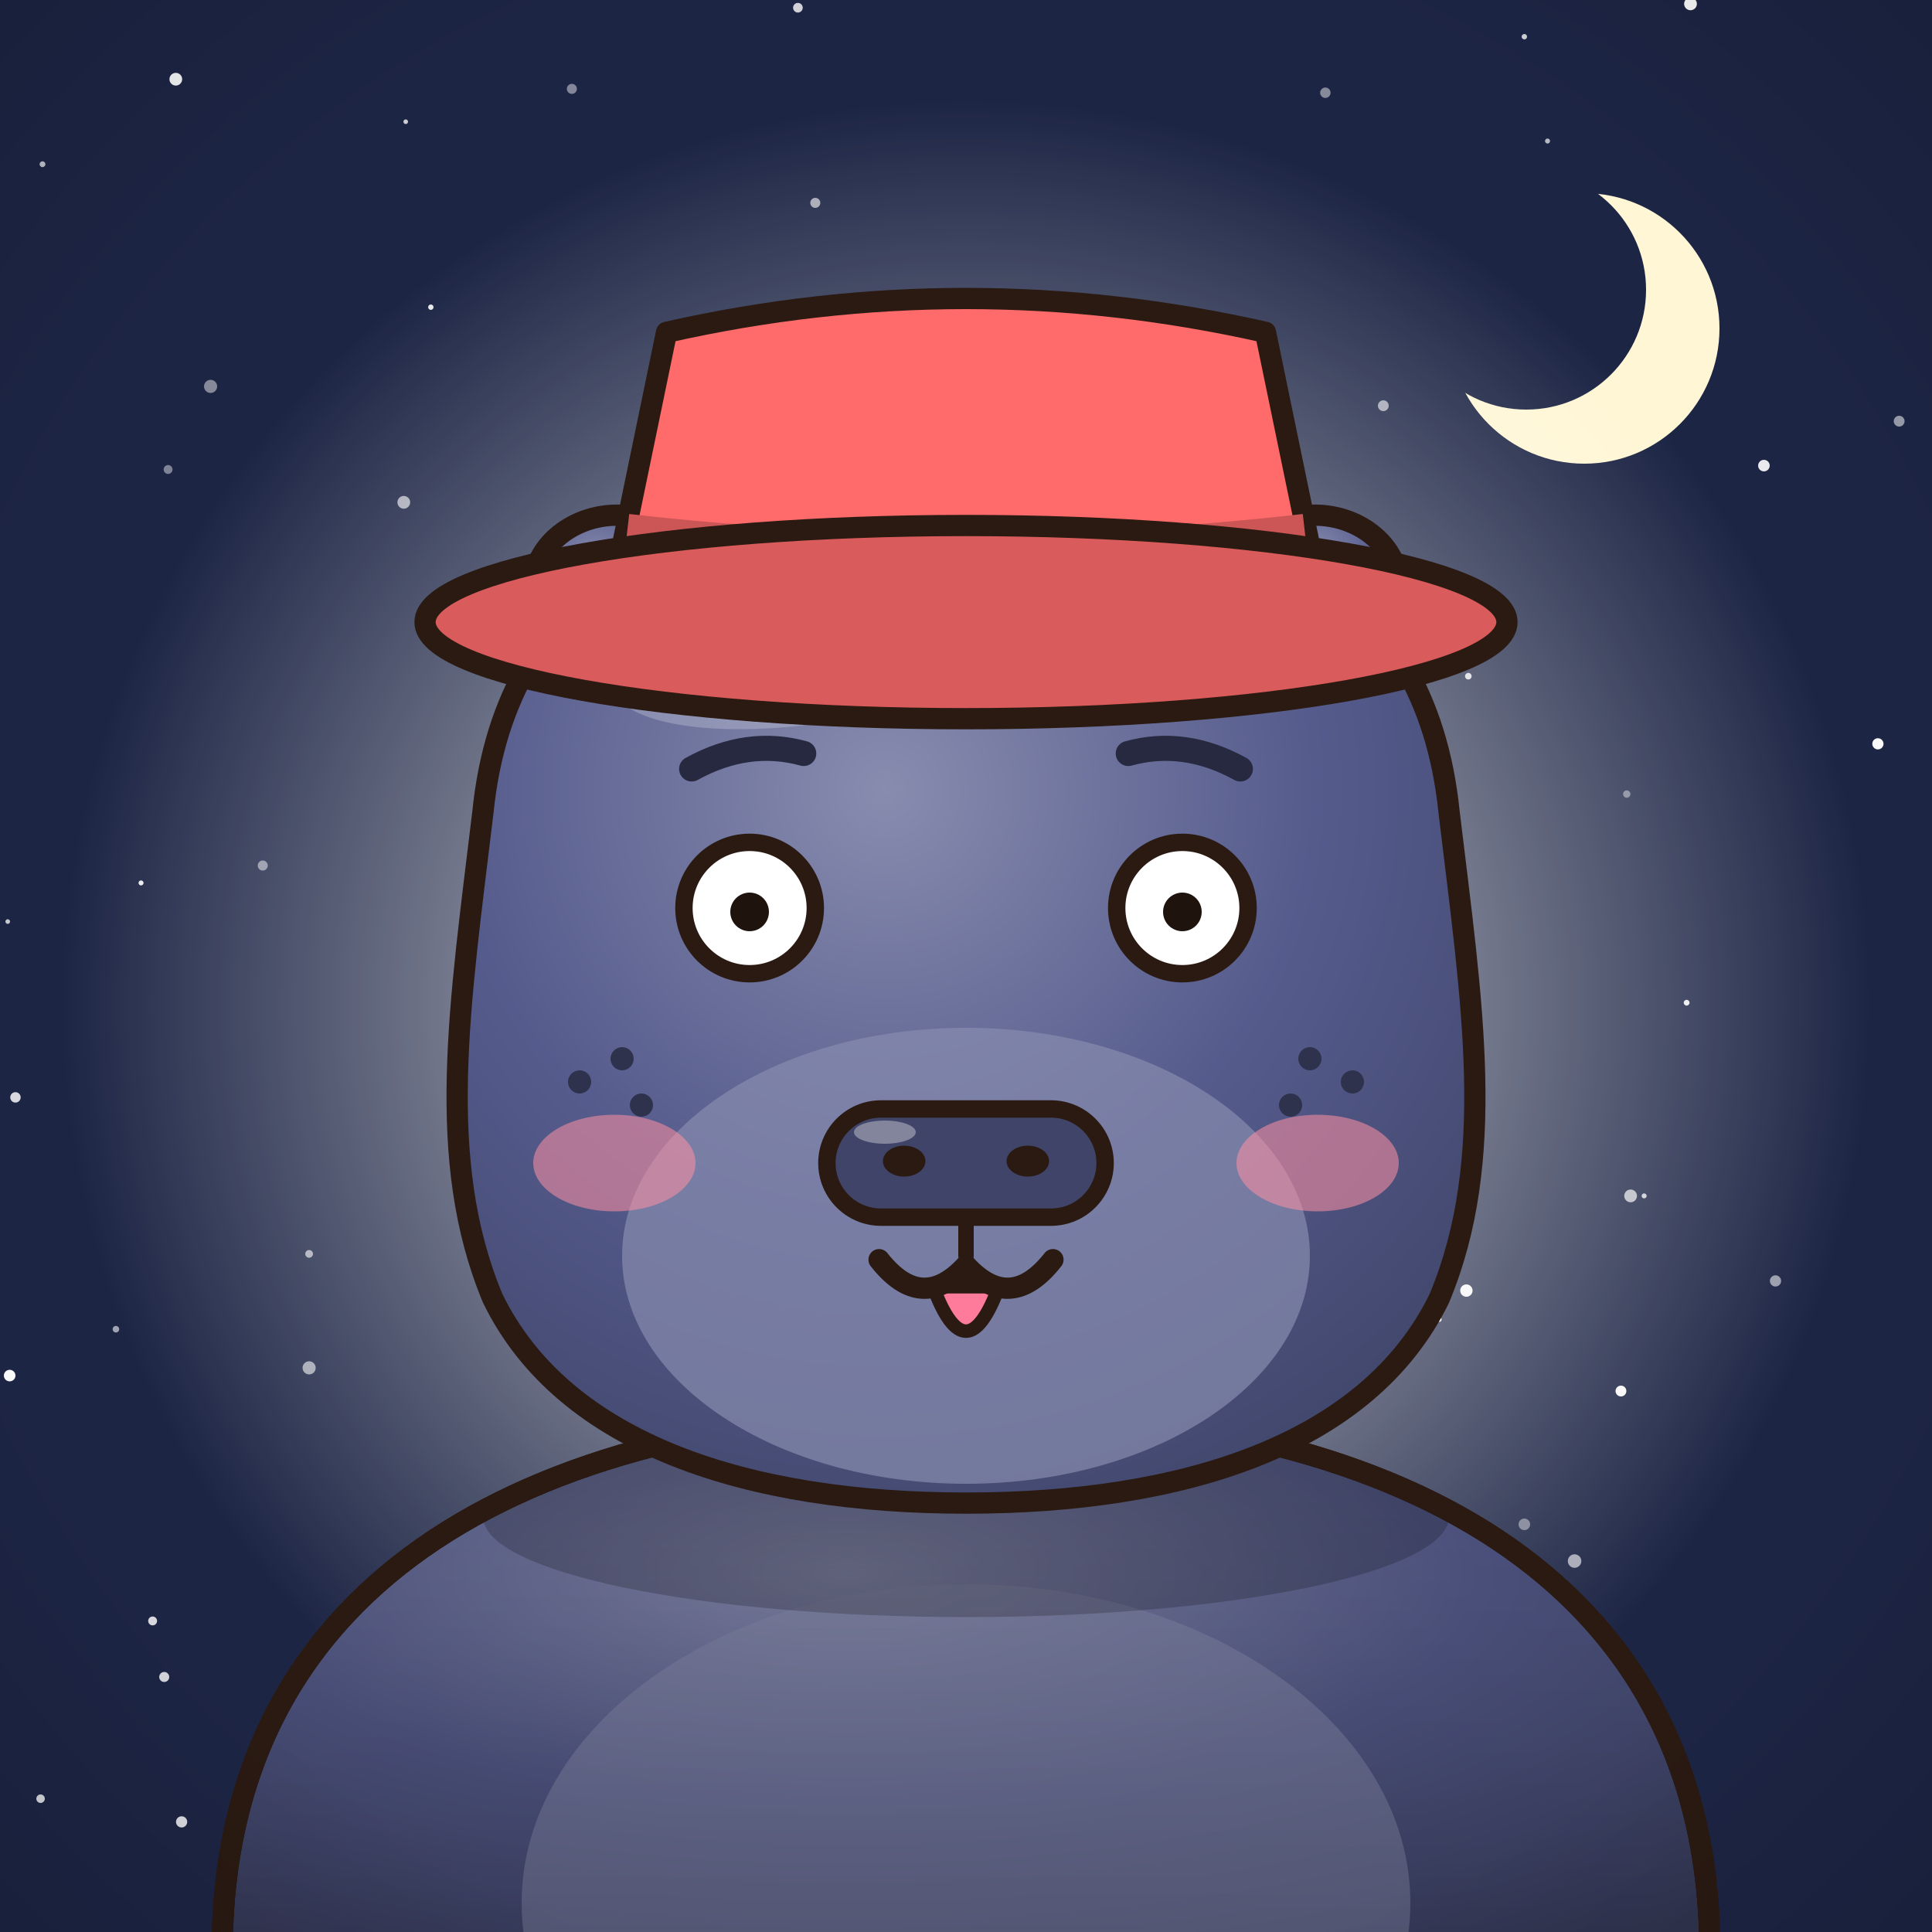
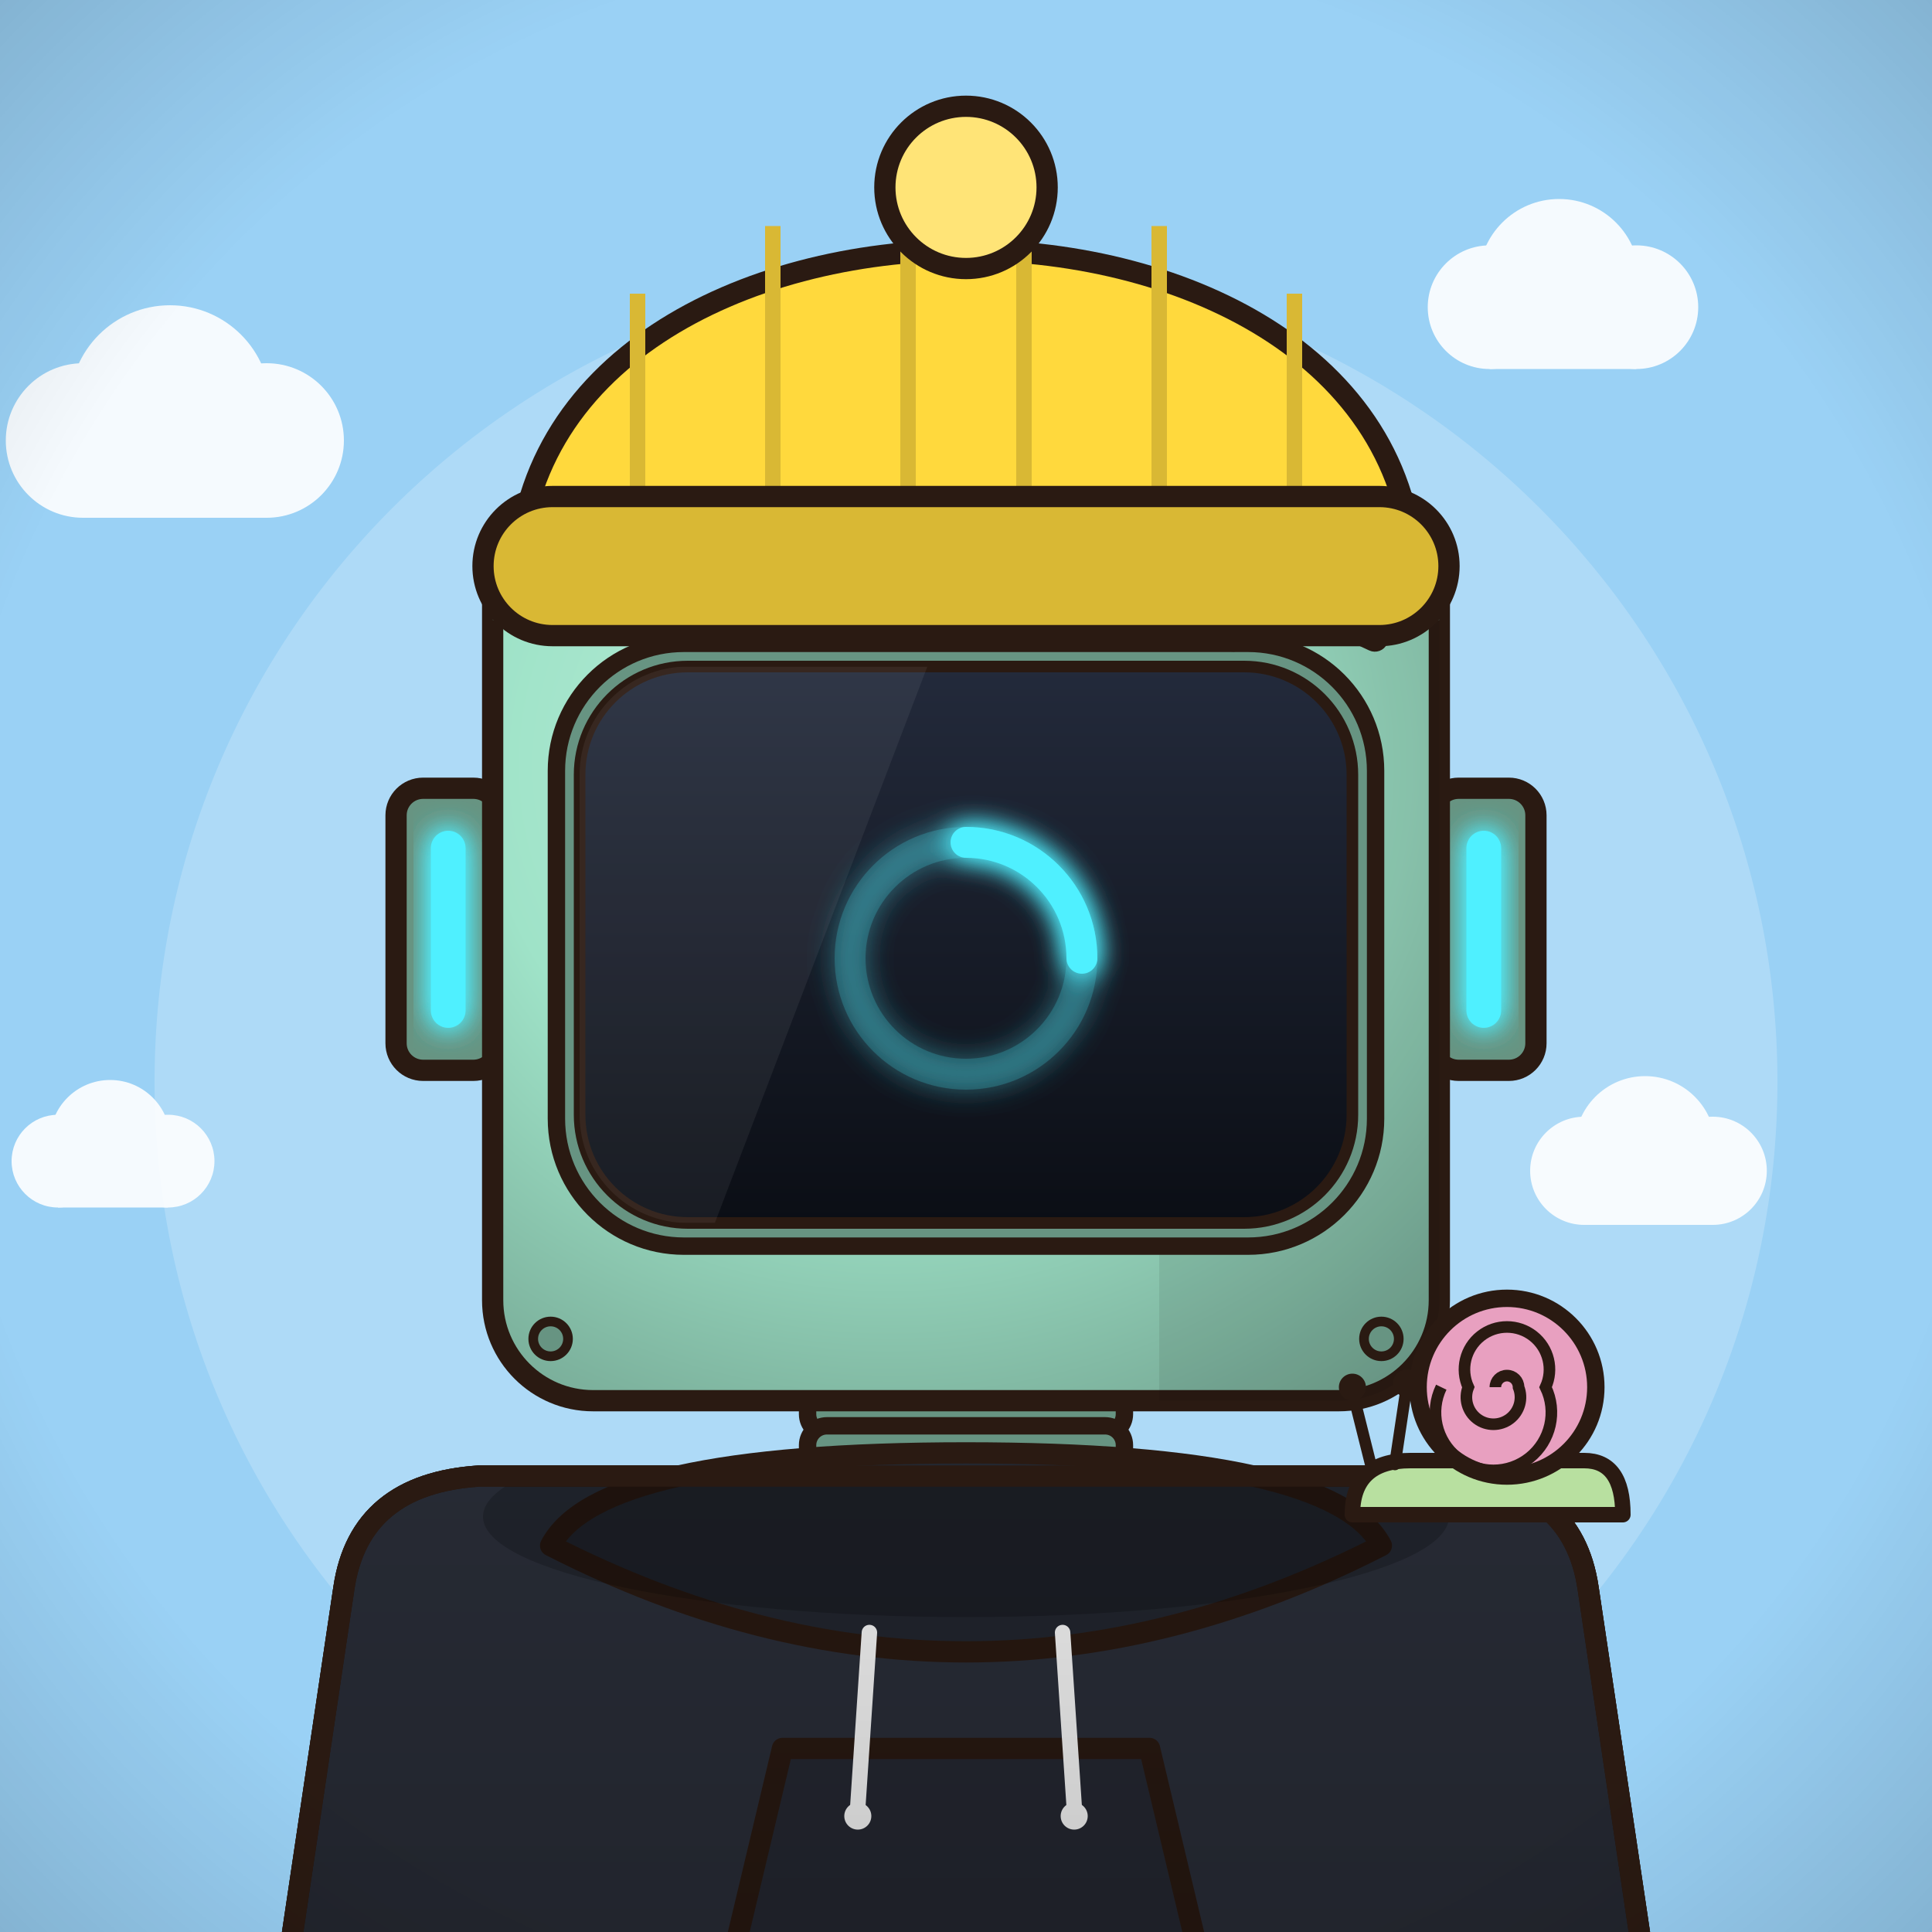
<svg xmlns="http://www.w3.org/2000/svg" viewBox="0 0 1000 1000" width="1000" height="1000">
  <defs>
    <clipPath id="bodyclip">
-       <path d="M115 1010 C115 815 280 730 500 730 C720 730 885 815 885 1010 Z" />
+       <path d="M150 1010 L178 822 Q186 768 248 764 L752 764 Q814 768 822 822 L850 1010 Z" />
    </clipPath>
    <radialGradient id="fs" cx=".42" cy=".3" r=".85">
-       <stop offset="0" stop-color="#888caf" />
-       <stop offset=".5" stop-color="#555b8c" />
-       <stop offset="1" stop-color="#3d4265" />
+       <stop offset="0" stop-color="#bcebd9" />
+       <stop offset=".5" stop-color="#9fe3c8" />
+       <stop offset="1" stop-color="#72a390" />
    </radialGradient>
+     <filter id="led" x="-50%" y="-50%" width="200%" height="200%">
+       <feGaussianBlur stdDeviation="7" result="b" />
+       <feMerge>
+         <feMergeNode in="b" />
+         <feMergeNode in="b" />
+         <feMergeNode in="SourceGraphic" />
+       </feMerge>
+     </filter>
+     <linearGradient id="visor" x1="0" y1="0" x2="0" y2="1">
+       <stop offset="0" stop-color="#232a3b" />
+       <stop offset="1" stop-color="#0b0e15" />
+     </linearGradient>
+     <clipPath id="visorclip">
+       <rect x="300" y="345" width="400" height="288" rx="56" />
+     </clipPath>
+     <clipPath id="headclip">
+       <rect x="255" y="255" width="490" height="470" rx="52" />
+     </clipPath>
    <linearGradient id="bodyshade" x1="0" y1="0" x2="0" y2="1">
      <stop offset=".55" stop-color="#000" stop-opacity="0" />
      <stop offset="1" stop-color="#000" stop-opacity=".22" />
    </linearGradient>
    <radialGradient id="vig" r=".75">
      <stop offset=".7" stop-color="#000" stop-opacity="0" />
      <stop offset="1" stop-color="#000" stop-opacity=".18" />
    </radialGradient>
  </defs>
-   <rect width="1000" height="1000" fill="#1d2545" />
-   <circle cx="94" cy="943" r="2.9" fill="#fff" opacity="0.84" />
-   <circle cx="512" cy="824" r="1.3" fill="#fff" opacity="0.44" />
-   <circle cx="873" cy="519" r="1.5" fill="#fff" opacity="0.91" />
-   <circle cx="259" cy="621" r="2.1" fill="#fff" opacity="0.93" />
-   <circle cx="815" cy="808" r="3.5" fill="#fff" opacity="0.60" />
-   <circle cx="209" cy="260" r="3.3" fill="#fff" opacity="0.62" />
-   <circle cx="359" cy="704" r="2.2" fill="#fff" opacity="0.63" />
-   <circle cx="919" cy="663" r="2.9" fill="#fff" opacity="0.55" />
-   <circle cx="759" cy="668" r="3.2" fill="#fff" opacity="0.96" />
-   <circle cx="983" cy="218" r="2.8" fill="#fff" opacity="0.55" />
-   <circle cx="22" cy="85" r="1.5" fill="#fff" opacity="0.72" />
-   <circle cx="851" cy="619" r="1.3" fill="#fff" opacity="0.76" />
-   <circle cx="5" cy="712" r="3.0" fill="#fff" opacity="0.98" />
-   <circle cx="296" cy="46" r="2.6" fill="#fff" opacity="0.45" />
-   <circle cx="60" cy="688" r="1.7" fill="#fff" opacity="0.58" />
-   <circle cx="913" cy="241" r="3.0" fill="#fff" opacity="0.90" />
-   <circle cx="8" cy="568" r="2.7" fill="#fff" opacity="0.83" />
-   <circle cx="686" cy="48" r="2.7" fill="#fff" opacity="0.46" />
-   <circle cx="91" cy="41" r="3.3" fill="#fff" opacity="0.95" />
-   <circle cx="338" cy="319" r="1.8" fill="#fff" opacity="0.49" />
-   <circle cx="365" cy="191" r="2.4" fill="#fff" opacity="0.55" />
-   <circle cx="252" cy="648" r="2.1" fill="#fff" opacity="0.49" />
-   <circle cx="248" cy="840" r="2.6" fill="#fff" opacity="0.73" />
-   <circle cx="839" cy="720" r="2.8" fill="#fff" opacity="0.97" />
-   <circle cx="682" cy="979" r="1.4" fill="#fff" opacity="0.79" />
-   <circle cx="844" cy="619" r="3.3" fill="#fff" opacity="0.68" />
-   <circle cx="391" cy="927" r="3.5" fill="#fff" opacity="0.80" />
-   <circle cx="413" cy="4" r="2.5" fill="#fff" opacity="0.79" />
-   <circle cx="713" cy="966" r="1.1" fill="#fff" opacity="0.63" />
-   <circle cx="354" cy="874" r="2.1" fill="#fff" opacity="0.66" />
-   <circle cx="745" cy="683" r="1.2" fill="#fff" opacity="0.86" />
-   <circle cx="758" cy="875" r="1.4" fill="#fff" opacity="0.75" />
-   <circle cx="760" cy="350" r="1.7" fill="#fff" opacity="0.83" />
-   <circle cx="85" cy="868" r="2.6" fill="#fff" opacity="0.81" />
-   <circle cx="353" cy="352" r="1.5" fill="#fff" opacity="0.81" />
-   <circle cx="21" cy="931" r="2.2" fill="#fff" opacity="0.83" />
-   <circle cx="715" cy="592" r="3.0" fill="#fff" opacity="0.49" />
-   <circle cx="136" cy="448" r="2.6" fill="#fff" opacity="0.49" />
-   <circle cx="223" cy="159" r="1.4" fill="#fff" opacity="0.89" />
-   <circle cx="616" cy="852" r="1.3" fill="#fff" opacity="0.80" />
-   <circle cx="210" cy="63" r="1.2" fill="#fff" opacity="0.77" />
-   <circle cx="789" cy="789" r="3.0" fill="#fff" opacity="0.42" />
-   <circle cx="430" cy="586" r="3.4" fill="#fff" opacity="0.84" />
-   <circle cx="87" cy="243" r="2.3" fill="#fff" opacity="0.43" />
-   <circle cx="466" cy="518" r="1.4" fill="#fff" opacity="0.78" />
-   <circle cx="160" cy="649" r="2.0" fill="#fff" opacity="0.61" />
-   <circle cx="406" cy="892" r="1.6" fill="#fff" opacity="0.90" />
-   <circle cx="424" cy="569" r="2.1" fill="#fff" opacity="0.95" />
-   <circle cx="842" cy="411" r="1.9" fill="#fff" opacity="0.42" />
-   <circle cx="430" cy="658" r="1.0" fill="#fff" opacity="0.59" />
-   <circle cx="789" cy="19" r="1.4" fill="#fff" opacity="0.79" />
-   <circle cx="422" cy="105" r="2.6" fill="#fff" opacity="0.60" />
-   <circle cx="73" cy="457" r="1.3" fill="#fff" opacity="0.90" />
-   <circle cx="532" cy="352" r="2.1" fill="#fff" opacity="0.95" />
-   <circle cx="847" cy="160" r="1.2" fill="#fff" opacity="0.47" />
-   <circle cx="781" cy="802" r="3.0" fill="#fff" opacity="0.57" />
-   <circle cx="549" cy="555" r="3.1" fill="#fff" opacity="0.85" />
-   <circle cx="972" cy="385" r="2.9" fill="#fff" opacity="0.97" />
-   <circle cx="372" cy="921" r="1.4" fill="#fff" opacity="0.53" />
-   <circle cx="703" cy="308" r="2.2" fill="#fff" opacity="0.99" />
-   <circle cx="551" cy="904" r="3.4" fill="#fff" opacity="0.75" />
-   <circle cx="109" cy="200" r="3.4" fill="#fff" opacity="0.46" />
-   <circle cx="875" cy="2" r="3.3" fill="#fff" opacity="0.99" />
-   <circle cx="801" cy="73" r="1.3" fill="#fff" opacity="0.68" />
-   <circle cx="79" cy="839" r="2.3" fill="#fff" opacity="0.83" />
-   <circle cx="716" cy="210" r="2.8" fill="#fff" opacity="0.59" />
-   <circle cx="4" cy="477" r="1.2" fill="#fff" opacity="0.75" />
-   <circle cx="871" cy="973" r="2.5" fill="#fff" opacity="0.95" />
-   <circle cx="821" cy="979" r="1.1" fill="#fff" opacity="0.42" />
-   <circle cx="160" cy="708" r="3.4" fill="#fff" opacity="0.58" />
-   <circle cx="820" cy="170" r="70" fill="#fff6d5" />
-   <circle cx="790" cy="150" r="62" fill="#1d2545" />
-   <radialGradient id="auragrad">
-     <stop offset="0" stop-color="#ffffff" stop-opacity=".95" />
-     <stop offset=".6" stop-color="#ffffff" stop-opacity=".35" />
-     <stop offset="1" stop-color="#ffffff" stop-opacity="0" />
-   </radialGradient>
-   <circle cx="500" cy="520" r="470" fill="url(#auragrad)" />
-   <path d="M115 1010 C115 815 280 730 500 730 C720 730 885 815 885 1010 Z" fill="url(#fs)" stroke="#2a1a12" stroke-width="11" stroke-linejoin="round" stroke-linecap="round" />
+   <rect width="1000" height="1000" fill="#9ad1f5" />
+   <g fill="#fff" opacity=".9">
+     <circle cx="43" cy="228" r="40" />
+     <circle cx="88" cy="210" r="52" />
+     <circle cx="138" cy="228" r="40" />
+     <rect x="43" y="228" width="95" height="40" />
+   </g>
+   <g fill="#fff" opacity=".9">
+     <circle cx="771" cy="159" r="32" />
+     <circle cx="807" cy="144.6" r="41.6" />
+     <circle cx="847" cy="159" r="32" />
+     <rect x="771" y="159" width="76" height="32" />
+   </g>
+   <g fill="#fff" opacity=".9">
+     <circle cx="820" cy="606" r="28" />
+     <circle cx="851.5" cy="593.4" r="36.4" />
+     <circle cx="886.5" cy="606" r="28" />
+     <rect x="820" y="606" width="66.5" height="28" />
+   </g>
+   <g fill="#fff" opacity=".9">
+     <circle cx="30" cy="601" r="24" />
+     <circle cx="57" cy="590.2" r="31.2" />
+     <circle cx="87" cy="601" r="24" />
+     <rect x="30" y="601" width="57" height="24" />
+   </g>
+   <circle cx="500" cy="560" r="420" fill="#fff" opacity=".2" />
+   <rect x="418" y="712" width="164" height="30" rx="10" fill="#679482" stroke="#2a1a12" stroke-width="9" stroke-linejoin="round" stroke-linecap="round" />
+   <rect x="418" y="738" width="164" height="30" rx="10" fill="#679482" stroke="#2a1a12" stroke-width="9" stroke-linejoin="round" stroke-linecap="round" />
+   <path d="M150 1010 L178 822 Q186 768 248 764 L752 764 Q814 768 822 822 L850 1010 Z" fill="url(#fs)" stroke="#2a1a12" stroke-width="11" stroke-linejoin="round" stroke-linecap="round" />
  <g clip-path="url(#bodyclip)">
-     <ellipse cx="500" cy="985" rx="230" ry="165" fill="#888caf" opacity=".55" />
+     <rect x="590" y="760" width="400" height="300" fill="#000" opacity=".08" />
+     <path d="M300 800 L300 1010 M700 800 L700 1010" stroke="#679482" stroke-width="6" opacity=".6" />
  </g>
+   <circle cx="235" cy="835" r="16" fill="#679482" stroke="#2a1a12" stroke-width="6" stroke-linejoin="round" stroke-linecap="round" />
+   <circle cx="765" cy="835" r="16" fill="#679482" stroke="#2a1a12" stroke-width="6" stroke-linejoin="round" stroke-linecap="round" />
+   <rect x="398" y="830" width="204" height="124" rx="22" fill="#e4f7f0" stroke="#2a1a12" stroke-width="9" stroke-linejoin="round" stroke-linecap="round" />
+   <circle cx="448" cy="892" r="18" fill="#ff8fc7" stroke="#2a1a12" stroke-width="6" stroke-linejoin="round" stroke-linecap="round" />
+   <circle cx="500" cy="892" r="18" fill="#ffd93d" stroke="#2a1a12" stroke-width="6" stroke-linejoin="round" stroke-linecap="round" />
+   <circle cx="552" cy="892" r="18" fill="#6bcb77" stroke="#2a1a12" stroke-width="6" stroke-linejoin="round" stroke-linecap="round" />
+   <g clip-path="url(#bodyclip)">
+     <rect width="1000" height="1000" fill="#2b2f3a" />
+     <path d="M380 1010 L405 905 L595 905 L620 1010" fill="#262933" stroke="#2a1a12" stroke-width="11" stroke-linejoin="round" stroke-linecap="round" />
+   </g>
+   <path d="M150 1010 L178 822 Q186 768 248 764 L752 764 Q814 768 822 822 L850 1010 Z" fill="none" stroke="#2a1a12" stroke-width="11" stroke-linejoin="round" stroke-linecap="round" />
+   <path d="M285 800 Q500 910 715 800 Q690 752 500 752 Q310 752 285 800 Z" fill="#232730" stroke="#2a1a12" stroke-width="11" stroke-linejoin="round" stroke-linecap="round" />
+   <path d="M450 845 L444 935 M550 845 L556 935" stroke="#fff" stroke-width="8" stroke-linecap="round" />
+   <circle cx="444" cy="940" r="7" fill="#fff" />
+   <circle cx="556" cy="940" r="7" fill="#fff" />
  <g clip-path="url(#bodyclip)">
    <rect width="1000" height="1000" fill="url(#bodyshade)" />
    <ellipse cx="500" cy="785" rx="250" ry="52" fill="#000" opacity=".2" />
  </g>
-   <path d="M115 1010 C115 815 280 730 500 730 C720 730 885 815 885 1010 Z" fill="none" stroke="#2a1a12" stroke-width="11" stroke-linejoin="round" stroke-linecap="round" />
-   <g transform="rotate(-12 316 300)">
-     <ellipse cx="316" cy="300" rx="40" ry="33" fill="url(#fs)" stroke="#2a1a12" stroke-width="11" stroke-linejoin="round" stroke-linecap="round" />
-     <ellipse cx="318" cy="304" rx="19" ry="15" fill="#404469" />
+   <path d="M150 1010 L178 822 Q186 768 248 764 L752 764 Q814 768 822 822 L850 1010 Z" fill="none" stroke="#2a1a12" stroke-width="11" stroke-linejoin="round" stroke-linecap="round" />
+   <rect x="205" y="408" width="54" height="146" rx="14" fill="#679482" stroke="#2a1a12" stroke-width="11" stroke-linejoin="round" stroke-linecap="round" />
+   <rect x="223" y="430" width="18" height="102" rx="9" fill="#4ff0ff" filter="url(#led)" />
+   <rect x="741" y="408" width="54" height="146" rx="14" fill="#679482" stroke="#2a1a12" stroke-width="11" stroke-linejoin="round" stroke-linecap="round" />
+   <rect x="759" y="430" width="18" height="102" rx="9" fill="#4ff0ff" filter="url(#led)" />
+   <rect x="255" y="255" width="490" height="470" rx="52" fill="url(#fs)" stroke="#2a1a12" stroke-width="11" stroke-linejoin="round" stroke-linecap="round" />
+   <g clip-path="url(#headclip)">
+     <rect x="600" y="240" width="200" height="520" fill="#000" opacity=".08" />
+     <path d="M255 318 L745 318" stroke="#679482" stroke-width="6" opacity=".7" />
  </g>
-   <g transform="rotate(12 684 300)">
-     <ellipse cx="684" cy="300" rx="40" ry="33" fill="url(#fs)" stroke="#2a1a12" stroke-width="11" stroke-linejoin="round" stroke-linecap="round" />
-     <ellipse cx="682" cy="304" rx="19" ry="15" fill="#404469" />
+   <rect x="295" y="273" width="290" height="14" rx="7" fill="#fff" opacity=".45" />
+   <circle cx="285" cy="290" r="9" fill="#679482" stroke="#2a1a12" stroke-width="5" stroke-linejoin="round" stroke-linecap="round" />
+   <circle cx="715" cy="290" r="9" fill="#679482" stroke="#2a1a12" stroke-width="5" stroke-linejoin="round" stroke-linecap="round" />
+   <circle cx="285" cy="693" r="9" fill="#679482" stroke="#2a1a12" stroke-width="5" stroke-linejoin="round" stroke-linecap="round" />
+   <circle cx="715" cy="693" r="9" fill="#679482" stroke="#2a1a12" stroke-width="5" stroke-linejoin="round" stroke-linecap="round" />
+   <rect x="288" y="333" width="424" height="312" rx="66" fill="#679482" stroke="#2a1a12" stroke-width="9" stroke-linejoin="round" stroke-linecap="round" />
+   <rect x="300" y="345" width="400" height="288" rx="56" fill="url(#visor)" stroke="#2a1a12" stroke-width="6" stroke-linejoin="round" stroke-linecap="round" />
+   <g clip-path="url(#visorclip)">
+     <path d="M300 345 L480 345 L370 633 L300 633 Z" fill="#fff" opacity=".06" />
  </g>
-   <path d="M500 250 C645 250 738 302 750 420 C762 520 775 600 745 672 C708 748 612 778 500 778 C388 778 292 748 255 672 C225 600 238 520 250 420 C262 302 355 250 500 250 Z" fill="url(#fs)" stroke="#2a1a12" stroke-width="11" stroke-linejoin="round" stroke-linecap="round" />
-   <path d="M472 256 q10 -34 28 -42 M500 252 q6 -40 26 -52 M530 256 q14 -28 30 -32" fill="none" stroke="#2a1a12" stroke-width="8" stroke-linejoin="round" stroke-linecap="round" />
-   <ellipse cx="430" cy="335" rx="115" ry="38" fill="#fff" opacity=".22" transform="rotate(-10 430 335)" />
-   <ellipse cx="500" cy="650" rx="178" ry="118" fill="#888caf" opacity=".7" />
-   <ellipse cx="318" cy="602" rx="42" ry="25" fill="#ff8fa3" opacity=".55" />
-   <ellipse cx="682" cy="602" rx="42" ry="25" fill="#ff8fa3" opacity=".55" />
-   <rect x="428" y="574" width="144" height="56" rx="28" fill="#404469" stroke="#2a1a12" stroke-width="9" stroke-linejoin="round" stroke-linecap="round" />
-   <ellipse cx="468" cy="601" rx="11" ry="8" fill="#2a1a12" />
-   <ellipse cx="532" cy="601" rx="11" ry="8" fill="#2a1a12" />
-   <ellipse cx="458" cy="586" rx="16" ry="6" fill="#fff" opacity=".35" />
-   <path d="M500 630 L500 650" stroke="#2a1a12" stroke-width="8" stroke-linejoin="round" stroke-linecap="round" />
-   <circle cx="300" cy="560" r="6" fill="#2f324d" />
-   <circle cx="322" cy="548" r="6" fill="#2f324d" />
-   <circle cx="332" cy="572" r="6" fill="#2f324d" />
-   <circle cx="700" cy="560" r="6" fill="#2f324d" />
-   <circle cx="678" cy="548" r="6" fill="#2f324d" />
-   <circle cx="668" cy="572" r="6" fill="#2f324d" />
-   <path d="M483 666 Q500 712 517 666 Z" fill="#ff7b9c" stroke="#2a1a12" stroke-width="7" stroke-linejoin="round" stroke-linecap="round" />
-   <path d="M455 652 Q477 680 500 655 Q523 680 545 652" fill="none" stroke="#2a1a12" stroke-width="11" stroke-linejoin="round" stroke-linecap="round" />
-   <path d="M358 398 Q387 382 416 390" fill="none" stroke="#26293f" stroke-width="13" stroke-linecap="round" />
-   <path d="M584 390 Q613 382 642 398" fill="none" stroke="#26293f" stroke-width="13" stroke-linecap="round" />
-   <circle cx="388" cy="470" r="34" fill="#fff" stroke="#2a1a12" stroke-width="9" stroke-linejoin="round" stroke-linecap="round" />
-   <circle cx="388" cy="472" r="10" fill="#1e130d" />
-   <circle cx="612" cy="470" r="34" fill="#fff" stroke="#2a1a12" stroke-width="9" stroke-linejoin="round" stroke-linecap="round" />
-   <circle cx="612" cy="472" r="10" fill="#1e130d" />
-   <g transform="translate(0 -28)">
-     <path d="M315 345 L345 200 Q500 165 655 200 L685 345 Z" fill="#ff6b6b" stroke="#2a1a12" stroke-width="11" stroke-linejoin="round" stroke-linecap="round" />
-     <path d="M325 300 Q500 320 675 300" fill="none" stroke="#cc5656" stroke-width="12" />
-     <ellipse cx="500" cy="350" rx="280" ry="50" fill="#d95b5b" stroke="#2a1a12" stroke-width="11" stroke-linejoin="round" stroke-linecap="round" />
+   <g transform="rotate(-25 675 300)">
+     <rect x="625" y="284" width="100" height="32" rx="4" fill="#b9bec6" stroke="#2a1a12" stroke-width="6" stroke-linejoin="round" stroke-linecap="round" />
  </g>
+   <g transform="rotate(25 675 300)">
+     <rect x="625" y="284" width="100" height="32" rx="4" fill="#cdd2d9" stroke="#2a1a12" stroke-width="6" stroke-linejoin="round" stroke-linecap="round" />
+   </g>
+   <g filter="url(#led)">
+     <circle cx="500" cy="496" r="60" fill="none" stroke="#4ff0ff" stroke-opacity=".2" stroke-width="16" />
+     <path d="M500 436 A60 60 0 0 1 560 496" stroke="#4ff0ff" stroke-width="16" stroke-linecap="round" stroke-linejoin="round" fill="none" />
+   </g>
+   <g transform="translate(0 -88)">
+     <path d="M268 390 C268 160 732 160 732 390 Z" fill="#ffd93d" stroke="#2a1a12" stroke-width="11" stroke-linejoin="round" stroke-linecap="round" />
+     <path d="M330 240 L330 360 M400 205 L400 360 M470 192 L470 360 M530 192 L530 360 M600 205 L600 360 M670 240 L670 360" stroke="#d9b834" stroke-width="8" />
+     <rect x="250" y="345" width="500" height="72" rx="36" fill="#d9b834" stroke="#2a1a12" stroke-width="11" stroke-linejoin="round" stroke-linecap="round" />
+     <circle cx="500" cy="185" r="42" fill="#ffe477" stroke="#2a1a12" stroke-width="11" stroke-linejoin="round" stroke-linecap="round" />
+   </g>
+   <path d="M700 784 Q700 756 730 756 L820 756 Q840 756 840 784 Z" fill="#b8e0a0" stroke="#2a1a12" stroke-width="8" stroke-linejoin="round" stroke-linecap="round" />
+   <path d="M710 760 l-10 -40 M722 758 l6 -40" stroke="#2a1a12" stroke-width="6" stroke-linejoin="round" stroke-linecap="round" />
+   <circle cx="700" cy="718" r="7" fill="#2a1a12" />
+   <circle cx="728" cy="716" r="7" fill="#2a1a12" />
+   <circle cx="780" cy="718" r="46" fill="#e8a0c0" stroke="#2a1a12" stroke-width="9" stroke-linejoin="round" stroke-linecap="round" />
+   <path d="M780 718 m-6 0 a6 6 0 1 1 12 0 a14 14 0 1 1 -26 0 a22 22 0 1 1 40 0 a30 30 0 1 1 -54 0" fill="none" stroke="#2a1a12" stroke-width="6" />
  <rect width="1000" height="1000" fill="url(#vig)" />
</svg>
